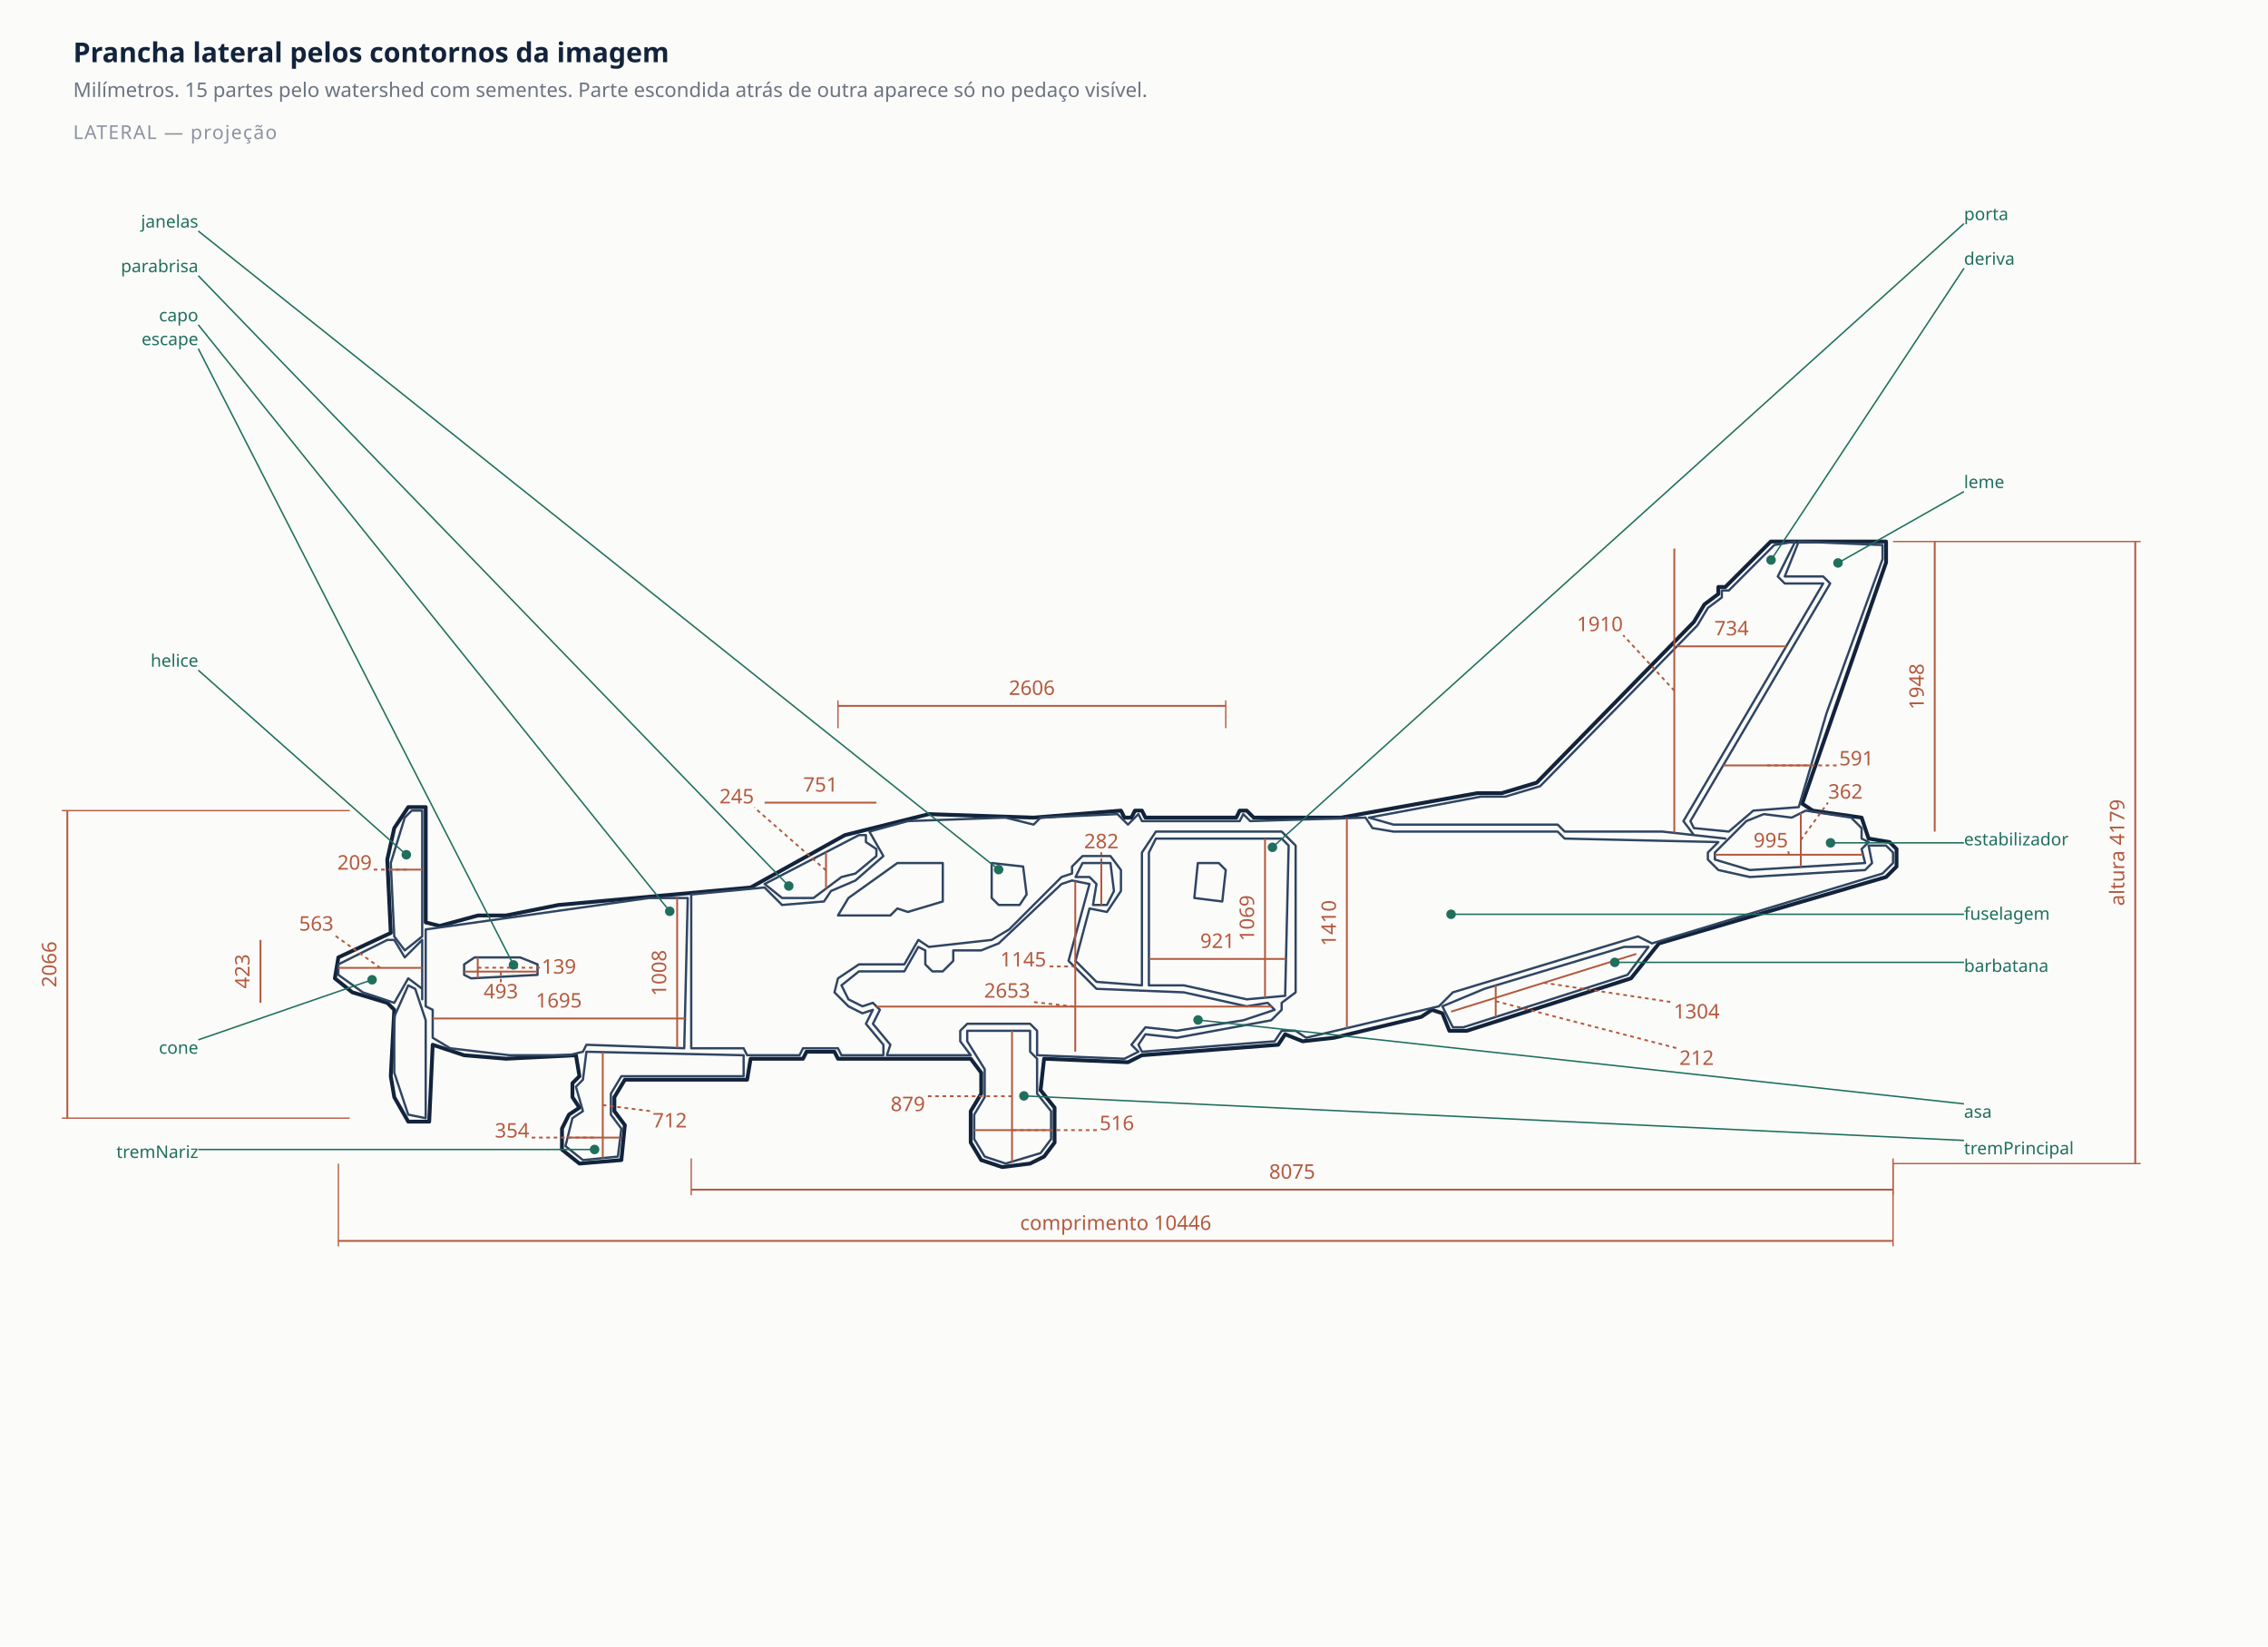
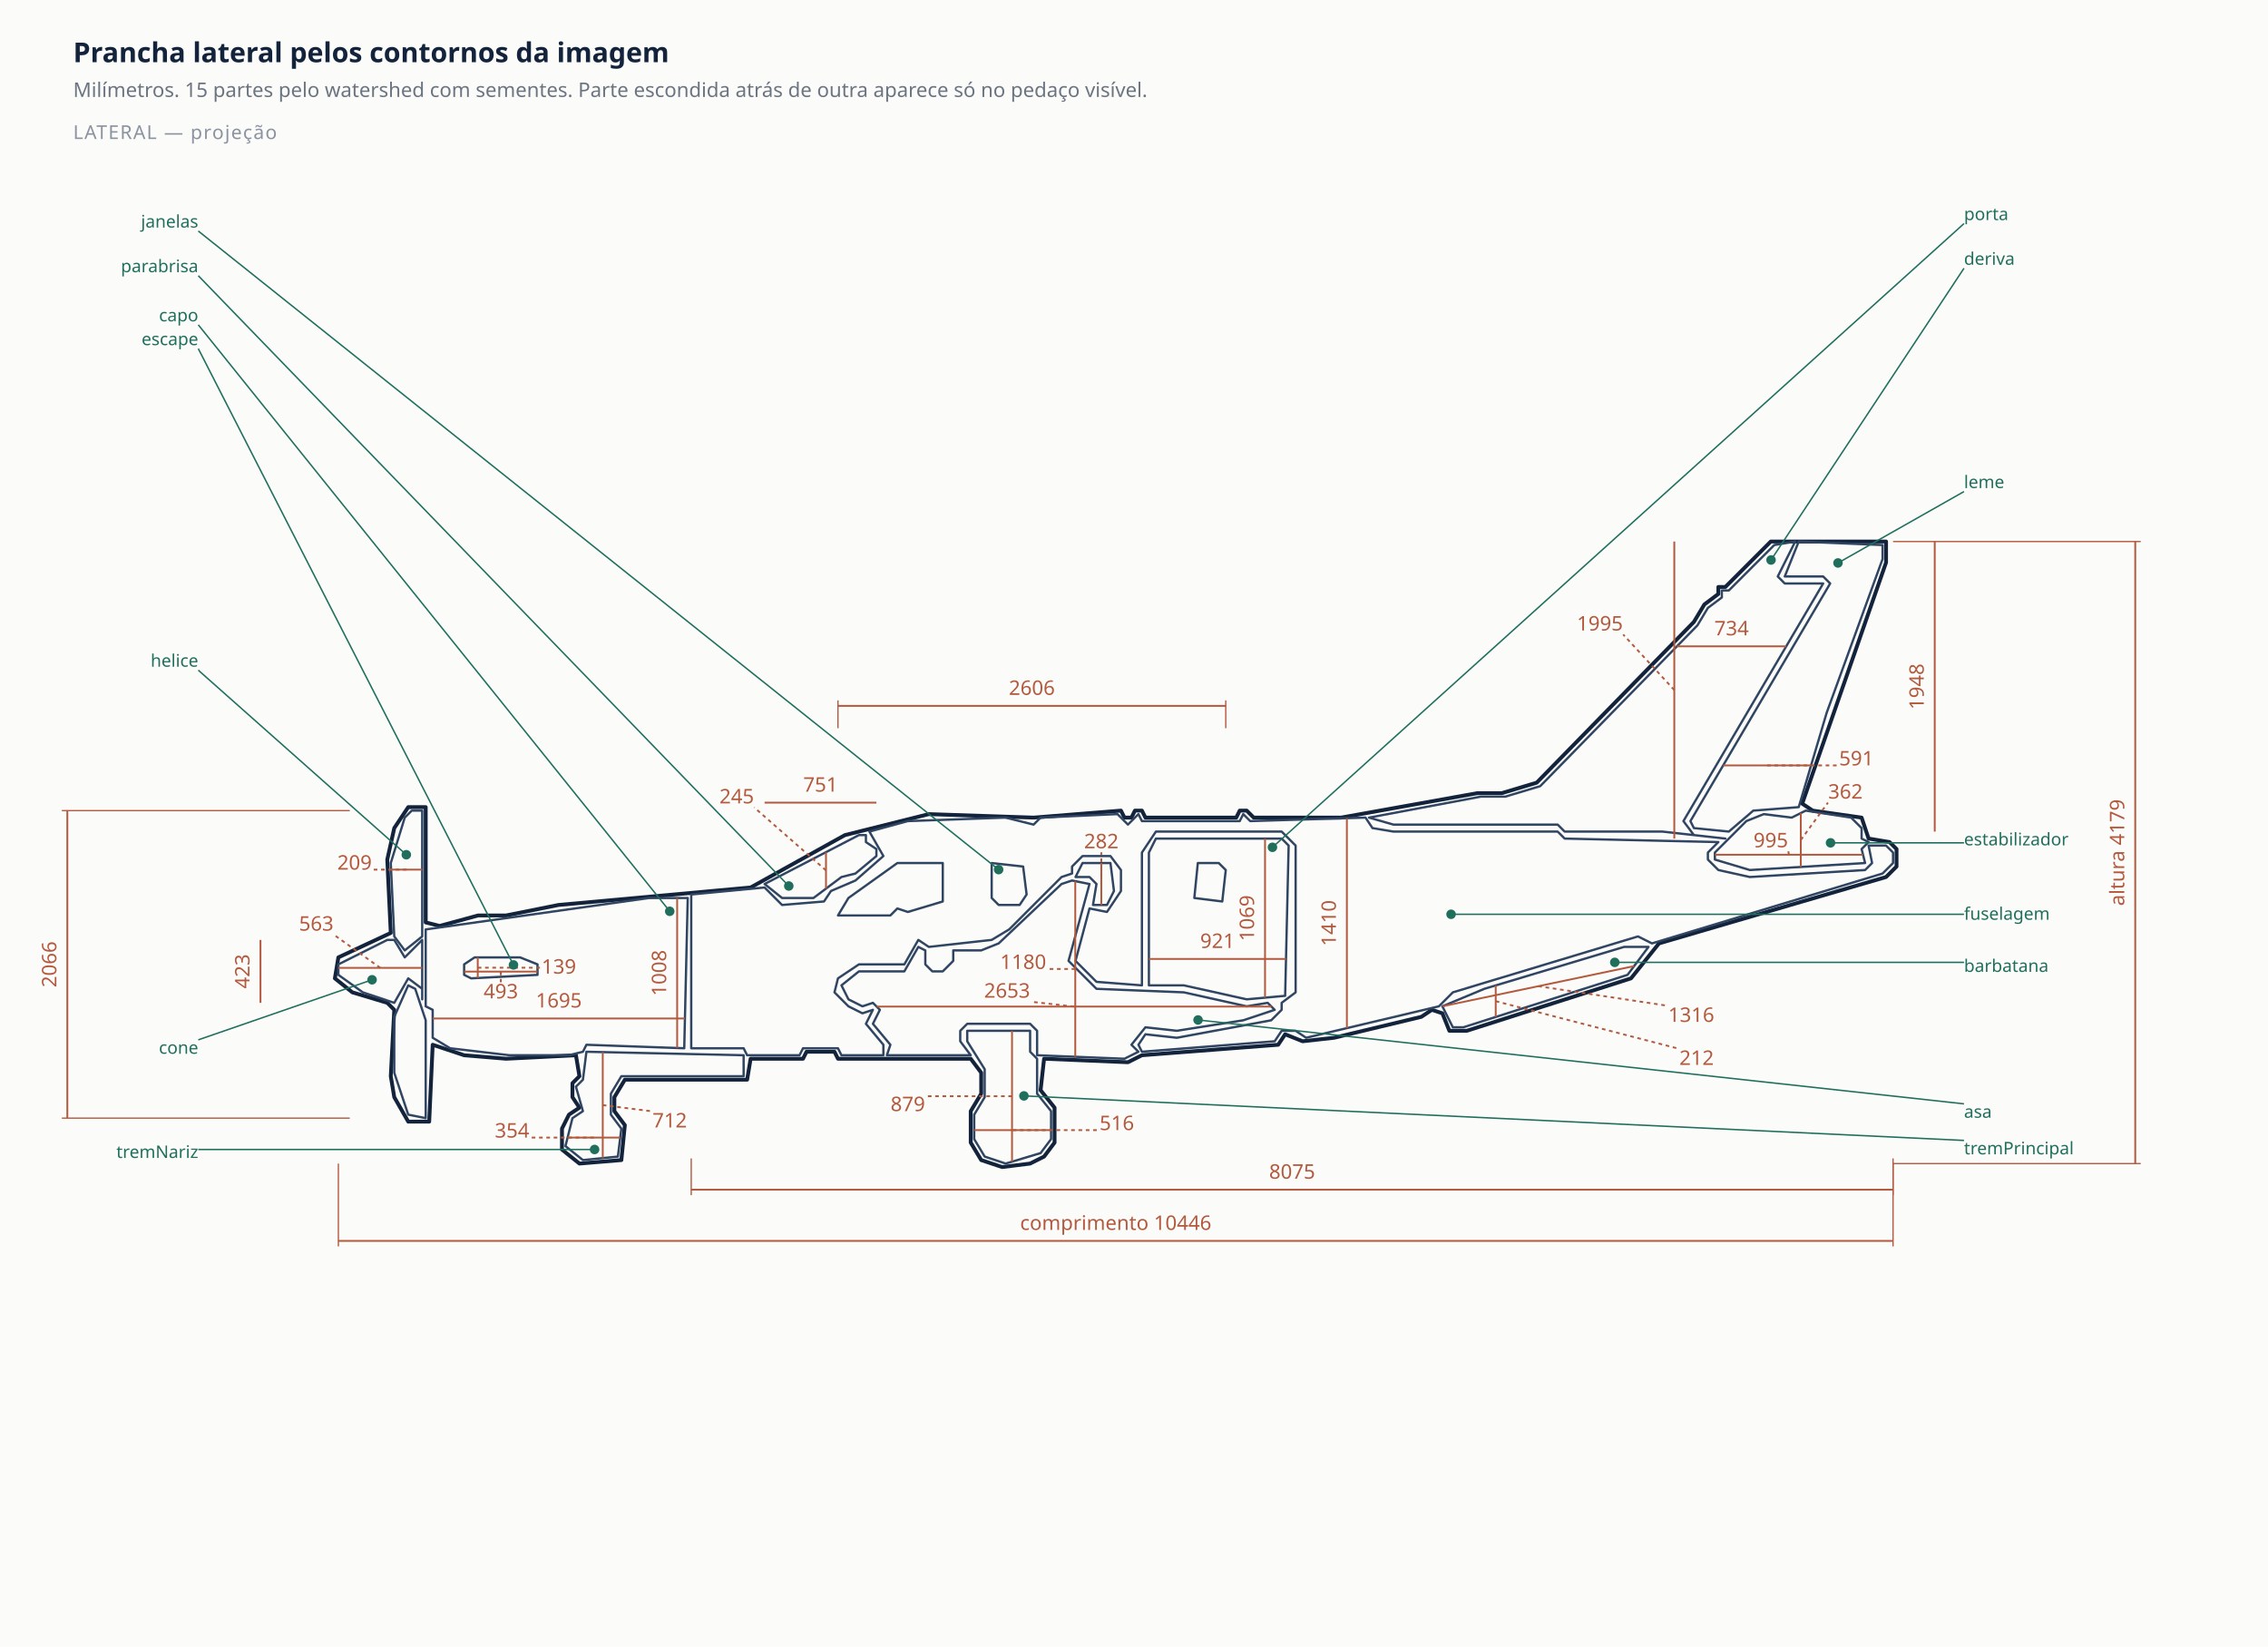
<svg xmlns="http://www.w3.org/2000/svg" viewBox="0 0 1240 900" width="1240" height="900" font-family="ui-sans-serif, system-ui, sans-serif">
  <rect width="1240" height="900" fill="#fbfbfa" />
  <style>
  .contorno{fill:none;stroke:#12233b;stroke-width:2.1;stroke-linejoin:round;stroke-linecap:round}
  .painel{fill:none;stroke:#2f4562;stroke-width:1.25;stroke-linejoin:round;stroke-linecap:round}
  .vidro{fill:none;stroke:#3d6b86;stroke-width:1.35;stroke-linejoin:round}
  .cromo{fill:none;stroke:#8a94a2;stroke-width:1.4;stroke-linejoin:round}
  .roda{fill:none;stroke:#8a94a2;stroke-width:1.6}
  .aro{fill:none;stroke:#c0c6cf;stroke-width:1.1}
  .eixo{fill:none;stroke:#c8ccd2;stroke-width:1;stroke-dasharray:9 4 2 4}
  .carater{fill:none;stroke:#b3593d;stroke-width:1.7;stroke-dasharray:6 3}
  .cota{stroke:#b3593d;stroke-width:1;fill:none}
  .ext{stroke:#b3593d;stroke-width:0.7;fill:none}
  .cotat{fill:#b3593d;font-size:11px}
  .lm{fill:#1f6f5c}
  .lmt{fill:#1f6f5c;font-size:9.5px}
  .tit{fill:#12233b;font-size:15px;font-weight:600}
  .sub{fill:#6b7481;font-size:11px}
  .rot{fill:#8b93a0;font-size:10.5px;letter-spacing:.06em}
</style>
  <text x="40" y="34" class="tit">Prancha lateral pelos contornos da imagem</text>
  <text x="40" y="53" class="sub">Milímetros. 15 partes pelo watershed com sementes. Parte escondida atrás de outra aparece só no pedaço visível.</text>
  <text x="40" y="76" class="rot">LATERAL — projeção</text>
  <path class="contorno" d="M 1031.18 296 L 968.15 296 L 943.32 320.83 L 939.49 320.83 L 939.49 324.65 L 931.85 330.38 L 926.12 339.93 L 840.17 427.8 L 821.07 433.53 L 807.7 433.53 L 733.2 446.9 L 685.45 446.9 L 681.63 443.08 L 677.81 443.08 L 675.9 446.9 L 626.24 446.9 L 624.33 443.08 L 620.51 443.08 L 618.6 446.9 L 614.78 446.9 L 612.87 443.08 L 565.11 446.9 L 507.81 444.99 L 461.97 456.45 L 410.39 485.1 L 305.34 494.65 L 276.68 500.38 L 261.4 500.38 L 240.39 506.11 L 232.75 504.2 L 232.75 441.17 L 223.2 441.17 L 215.56 452.63 L 211.74 469.82 L 213.65 509.93 L 185 523.3 L 183.09 534.76 L 192.64 542.41 L 211.74 548.14 L 215.56 551.96 L 213.65 588.25 L 215.56 599.71 L 223.2 613.08 L 234.66 613.08 L 236.57 571.06 L 253.76 576.79 L 276.68 578.7 L 314.89 576.79 L 316.8 588.25 L 312.98 592.07 L 312.98 599.71 L 316.8 605.44 L 311.07 609.26 L 307.25 616.9 L 307.25 628.36 L 316.8 636 L 339.72 634.09 L 341.63 614.99 L 335.9 607.35 L 335.9 599.71 L 341.63 590.16 L 408.48 590.16 L 410.39 578.7 L 439.04 578.7 L 440.95 574.88 L 456.24 574.88 L 458.15 578.7 L 530.73 578.7 L 536.46 586.34 L 536.46 597.8 L 530.73 607.35 L 530.73 624.54 L 536.46 634.09 L 547.92 637.91 L 563.2 636 L 570.84 632.18 L 576.57 624.54 L 576.57 605.44 L 568.93 595.89 L 570.84 578.7 L 616.69 580.61 L 624.33 576.79 L 698.82 571.06 L 702.64 565.33 L 712.19 569.15 L 729.38 567.24 L 777.13 555.78 L 782.86 551.96 L 788.6 553.87 L 792.42 563.42 L 801.97 563.42 L 891.74 534.76 L 907.02 515.66 L 1031.18 479.37 L 1036.91 473.64 L 1036.91 464.09 L 1033.09 460.27 L 1021.63 458.36 L 1017.81 446.9 L 991.07 443.08 L 985.34 439.26 L 1031.18 307.46 L 1031.18 296" />
  <path class="painel" d="M 696.91 551.96 L 693.09 548.14 L 681.63 550.05 L 647.25 542.41 L 599.49 540.49 L 584.21 525.21 L 595.67 483.19 L 586.12 481.28 L 580.39 483.19 L 546.01 515.66 L 536.46 519.48 L 521.18 519.48 L 521.18 525.21 L 515.45 530.94 L 509.72 530.94 L 505.9 527.12 L 505.9 519.48 L 502.08 517.57 L 494.44 530.94 L 469.61 530.94 L 460.06 538.59 L 463.88 546.23 L 471.52 550.05 L 477.25 548.14 L 481.07 551.96 L 477.25 559.6 L 486.8 571.06 L 484.89 576.79 L 530.73 576.79 L 525 569.15 L 525 563.42 L 528.82 559.6 L 563.2 559.6 L 567.02 563.42 L 567.02 576.79 L 614.78 578.7 L 622.42 574.88 L 618.6 571.06 L 626.24 561.51 L 643.43 563.42 L 679.72 557.69 L 696.91 551.96" />
  <path class="painel" d="M 901.29 517.57 L 887.92 517.57 L 811.52 540.49 L 788.6 550.05 L 794.33 561.51 L 800.06 561.51 L 889.83 532.85 L 901.29 517.57" />
  <path class="painel" d="M 376.01 490.83 L 355 490.83 L 232.75 508.02 L 232.75 550.05 L 236.57 551.96 L 236.57 567.24 L 246.12 572.97 L 278.6 576.79 L 311.07 576.79 L 318.71 574.88 L 320.62 571.06 L 374.1 572.97 L 376.01 490.83" />
  <path class="painel" d="M 185 527.12 L 185 532.85 L 198.37 542.41 L 215.56 548.14 L 223.2 534.76 L 230.84 540.49 L 230.84 546.23 L 230.84 513.75 L 221.29 523.3 L 215.56 513.75 L 211.74 513.75 L 185 527.12" />
  <path class="painel" d="M 996.8 318.92 L 975.79 318.92 L 971.97 315.1 L 981.52 296 L 970.06 297.91 L 945.22 322.74 L 941.4 322.74 L 941.4 326.56 L 933.76 332.29 L 928.03 341.84 L 842.08 429.71 L 822.98 435.44 L 809.61 435.44 L 748.48 446.9 L 761.85 450.72 L 851.63 450.72 L 855.45 454.54 L 908.93 454.54 L 943.32 458.36 L 926.12 456.45 L 920.39 448.81 L 996.8 318.92" />
  <path class="painel" d="M 253.76 527.12 L 253.76 532.85 L 257.58 534.76 L 293.88 532.85 L 293.88 527.12 L 284.33 523.3 L 259.49 523.3 L 253.76 527.12" />
  <path class="painel" d="M 1021.63 460.27 L 1017.81 458.36 L 1017.81 452.63 L 1012.08 446.9 L 987.25 443.08 L 979.61 446.9 L 964.33 444.99 L 954.78 448.81 L 937.58 466 L 937.58 469.82 L 956.69 475.55 L 1019.72 471.73 L 1017.81 464.09 L 1021.63 460.27" />
  <path class="painel" d="M 377.92 572.97 L 406.57 572.97 L 408.48 576.79 L 437.13 576.79 L 439.04 572.97 L 458.15 572.97 L 460.06 576.79 L 482.98 576.79 L 482.98 571.06 L 473.43 559.6 L 477.25 551.96 L 471.52 553.87 L 463.88 550.05 L 456.24 542.41 L 458.15 534.76 L 469.61 527.12 L 494.44 527.12 L 502.08 513.75 L 507.81 517.57 L 542.19 513.75 L 551.74 508.02 L 580.39 479.37 L 586.12 477.46 L 586.12 473.64 L 591.85 467.91 L 607.13 467.91 L 612.87 475.55 L 612.87 487.01 L 605.22 498.47 L 595.67 496.56 L 588.03 525.21 L 599.49 536.67 L 624.33 538.59 L 624.33 466 L 631.97 454.54 L 700.73 454.54 L 708.37 462.18 L 708.37 542.41 L 700.73 548.14 L 700.73 551.96 L 695 557.69 L 643.43 567.24 L 626.24 565.33 L 622.42 571.06 L 624.33 574.88 L 696.91 569.15 L 700.73 563.42 L 708.37 563.42 L 714.1 567.24 L 786.69 550.05 L 794.33 542.41 L 895.56 511.84 L 903.2 515.66 L 1029.27 477.46 L 1035 471.73 L 1035 466 L 1031.18 462.18 L 1021.63 462.18 L 1023.54 471.73 L 1019.72 475.55 L 956.69 479.37 L 939.49 475.55 L 933.76 469.82 L 933.76 466 L 939.49 460.27 L 855.45 458.36 L 851.63 454.54 L 761.85 454.54 L 750.39 452.63 L 746.57 446.9 L 683.54 448.81 L 679.72 444.99 L 677.81 448.81 L 624.33 448.81 L 622.42 444.99 L 616.69 450.72 L 610.95 444.99 L 568.93 446.9 L 565.11 450.72 L 549.83 446.9 L 496.35 448.81 L 475.34 454.54 L 482.98 467.91 L 467.7 481.28 L 454.33 487.01 L 450.51 492.74 L 427.58 494.65 L 418.03 485.1 L 377.92 488.92 L 377.92 572.97" />
  <path class="painel" d="M 230.84 443.08 L 225.11 443.08 L 221.29 446.9 L 213.65 471.73 L 215.56 511.84 L 221.29 519.48 L 230.84 511.84 L 230.84 443.08" />
  <path class="painel" d="M 223.2 538.59 L 215.56 555.78 L 215.56 586.34 L 223.2 609.26 L 232.75 611.17 L 232.75 557.69 L 227.02 540.49 L 223.2 538.59" />
  <path class="painel" d="M 515.45 471.73 L 490.62 471.73 L 463.88 490.83 L 458.15 500.38 L 486.8 500.38 L 490.62 496.56 L 496.35 498.47 L 515.45 492.74 L 515.45 471.73" />
  <path class="painel" d="M 542.19 471.73 L 542.19 490.83 L 546.01 494.65 L 557.47 494.65 L 561.29 488.92 L 559.38 473.64 L 542.19 471.73" />
  <path class="painel" d="M 654.89 471.73 L 652.98 490.83 L 668.26 492.74 L 670.17 475.55 L 666.35 471.73 L 654.89 471.73" />
  <path class="painel" d="M 591.85 471.73 L 588.03 479.37 L 595.67 479.37 L 599.49 483.19 L 597.58 494.65 L 605.22 494.65 L 609.05 487.01 L 607.13 471.73 L 591.85 471.73" />
  <path class="painel" d="M 1029.27 297.91 L 983.43 296 L 975.79 315.1 L 996.8 315.1 L 1000.62 318.92 L 924.21 448.81 L 926.12 452.63 L 945.22 454.54 L 958.6 443.08 L 983.43 441.17 L 998.71 389.6 L 1029.27 305.55 L 1029.27 297.91" />
  <path class="painel" d="M 479.16 464.09 L 473.43 460.27 L 473.43 456.45 L 469.61 456.45 L 418.03 483.19 L 427.58 490.83 L 444.77 490.83 L 460.06 479.37 L 467.7 477.46 L 479.16 467.91 L 479.16 464.09" />
  <path class="painel" d="M 631.97 458.36 L 628.15 466 L 628.15 538.59 L 647.25 538.59 L 681.63 546.23 L 702.64 544.31 L 704.55 462.18 L 700.73 458.36 L 631.97 458.36" />
  <path class="painel" d="M 309.16 626.45 L 318.71 634.09 L 337.81 632.18 L 339.72 616.9 L 333.99 609.26 L 333.99 597.8 L 339.72 588.25 L 406.57 588.25 L 406.57 576.79 L 320.62 574.88 L 318.71 590.16 L 314.89 593.98 L 318.71 607.35 L 312.98 611.17 L 309.16 626.45" />
  <path class="painel" d="M 528.82 563.42 L 528.82 569.15 L 538.37 584.43 L 538.37 599.71 L 532.64 609.26 L 532.64 622.63 L 538.37 632.18 L 549.83 636 L 568.93 630.27 L 574.66 622.63 L 574.66 607.35 L 567.02 597.8 L 567.02 578.7 L 563.2 574.88 L 563.2 563.42 L 528.82 563.42" />
  <path class="cota" d="M 185 678.27 L 1035 678.27" />
  <path class="ext" d="M 185 636 L 185 681.27" />
  <path class="ext" d="M 1035 636 L 1035 681.27" />
  <text x="610" y="672.27" class="cotat" text-anchor="middle">comprimento 10446</text>
  <path class="cota" d="M 1167.42 636 L 1167.42 296" />
  <path class="ext" d="M 1035 636 L 1170.42 636" />
  <path class="ext" d="M 1035 296 L 1170.42 296" />
  <text x="1161.42" y="466" class="cotat" text-anchor="middle" transform="rotate(-90 1161.42 466)">altura 4179</text>
  <path class="cota" d="M 213.82 475.33 L 230.84 475.33" />
  <text x="193.85" y="475.33" class="cotat" text-anchor="middle">209</text>
  <path class="cota" stroke-dasharray="2 2" d="M 222.33 475.33 L 203.42 475.33" />
  <path class="cota" d="M 36.82 611.17 L 36.82 443.08" />
  <path class="ext" d="M 191.23 611.17 L 33.82 611.17" />
  <path class="ext" d="M 191.23 443.08 L 33.82 443.08" />
  <text x="30.82" y="527.12" class="cotat" text-anchor="middle" transform="rotate(-90 30.82 527.12)">2066</text>
  <path class="cota" d="M 185 529.03 L 230.84 529.03" />
  <text x="172.93" y="508.69" class="cotat" text-anchor="middle">563</text>
  <path class="cota" stroke-dasharray="2 2" d="M 207.92 529.03 L 182.5 510.89" />
  <path class="cota" d="M 142.41 548.14 L 142.41 513.75" />
  <text x="136.41" y="530.94" class="cotat" text-anchor="middle" transform="rotate(-90 136.41 530.94)">423</text>
  <path class="cota" d="M 236.57 556.7 L 374.48 556.7" />
  <text x="305.53" y="550.7" class="cotat" text-anchor="middle">1695</text>
  <path class="cota" d="M 370.23 572.83 L 370.23 490.83" />
  <text x="364.23" y="531.83" class="cotat" text-anchor="middle" transform="rotate(-90 364.23 531.83)">1008</text>
  <path class="cota" d="M 253.76 531.07 L 293.88 531.07" />
  <text x="273.82" y="545.71" class="cotat" text-anchor="middle">493</text>
  <path class="cota" stroke-dasharray="2 2" d="M 273.82 531.07 L 273.82 536.91" />
  <path class="cota" d="M 261.2 534.57 L 261.2 523.3" />
  <text x="305.55" y="532.19" class="cotat" text-anchor="middle">139</text>
  <path class="cota" stroke-dasharray="2 2" d="M 261.2 528.94 L 295.98 528.94" />
  <path class="cota" d="M 418.03 438.72 L 479.16 438.72" />
  <text x="448.6" y="432.72" class="cotat" text-anchor="middle">751</text>
  <path class="cota" d="M 451.6 485.71 L 451.6 465.79" />
  <text x="402.78" y="439.13" class="cotat" text-anchor="middle">245</text>
  <path class="cota" stroke-dasharray="2 2" d="M 451.6 475.75 L 412.35 441.33" />
  <path class="cota" d="M 458.15 385.83 L 670.17 385.83" />
  <path class="ext" d="M 458.15 398.03 L 458.15 382.83" />
  <path class="ext" d="M 670.17 398.03 L 670.17 382.83" />
  <text x="564.16" y="379.83" class="cotat" text-anchor="middle">2606</text>
  <path class="cota" d="M 602.13 494.65 L 602.13 471.73" />
  <text x="602.13" y="463.66" class="cotat" text-anchor="middle">282</text>
  <path class="cota" stroke-dasharray="2 2" d="M 602.13 483.19 L 602.13 465.86" />
  <path class="cota" d="M 628.15 524.15 L 703.11 524.15" />
  <text x="665.63" y="518.15" class="cotat" text-anchor="middle">921</text>
  <path class="cota" d="M 691.64 545.32 L 691.64 458.36" />
  <text x="685.64" y="501.84" class="cotat" text-anchor="middle" transform="rotate(-90 685.64 501.84)">1069</text>
  <path class="cota" d="M 377.92 650.27 L 1035 650.27" />
  <path class="ext" d="M 377.92 633.18 L 377.92 653.27" />
  <path class="ext" d="M 1035 633.18 L 1035 653.27" />
  <text x="706.46" y="644.27" class="cotat" text-anchor="middle">8075</text>
  <path class="cota" d="M 736.39 561.96 L 736.39 447.21" />
  <text x="730.39" y="504.58" class="cotat" text-anchor="middle" transform="rotate(-90 730.39 504.58)">1410</text>
  <path class="cota" d="M 479.3 550.19 L 695.14 550.19" />
  <text x="550.61" y="545.31" class="cotat" text-anchor="middle">2653</text>
  <path class="cota" stroke-dasharray="2 2" d="M 587.22 550.19 L 563.37 547.51" />
-   <path class="cota" d="M 587.89 574.84 L 587.89 481.68" />
-   <text x="559.41" y="528.26" class="cotat" text-anchor="middle">1145</text>
-   <path class="cota" stroke-dasharray="2 2" d="M 587.89 528.26 L 572.17 528.26" />
-   <path class="cota" d="M 793.35 552.96 L 894.65 521.39" />
-   <text x="927.64" y="556.7" class="cotat" text-anchor="middle">1304</text>
-   <path class="cota" stroke-dasharray="2 2" d="M 844 537.17 L 914.88 547.9" />
+   <path class="cota" d="M 587.89 577.62 L 587.89 481.64" />
+   <text x="559.41" y="529.63" class="cotat" text-anchor="middle">1180</text>
+   <path class="cota" stroke-dasharray="2 2" d="M 587.89 529.63 L 572.17 529.63" />
+   <path class="cota" d="M 788.63 550.03 L 893.43 528.06" />
+   <text x="924.67" y="558.57" class="cotat" text-anchor="middle">1316</text>
+   <path class="cota" stroke-dasharray="2 2" d="M 841.03 539.04 L 911.91 549.77" />
  <path class="cota" d="M 817.76 555.86 L 817.76 538.62" />
  <text x="927.6" y="582.07" class="cotat" text-anchor="middle">212</text>
  <path class="cota" stroke-dasharray="2 2" d="M 817.76 547.24 L 918.03 573.27" />
  <path class="cota" d="M 937.58 467.19 L 1018.59 467.19" />
  <text x="968.16" y="463.13" class="cotat" text-anchor="middle">995</text>
  <path class="cota" stroke-dasharray="2 2" d="M 978.08 467.19 L 977.73 465.33" />
  <path class="cota" d="M 984.56 473.86 L 984.56 444.42" />
  <text x="1008.97" y="436.52" class="cotat" text-anchor="middle">362</text>
  <path class="cota" stroke-dasharray="2 2" d="M 984.56 459.14 L 999.4 438.72" />
  <path class="cota" d="M 916.85 353.28 L 976.59 353.28" />
  <text x="946.72" y="347.28" class="cotat" text-anchor="middle">734</text>
-   <path class="cota" d="M 915.4 455.23 L 915.4 299.82" />
-   <text x="874.71" y="344.98" class="cotat" text-anchor="middle">1910</text>
-   <path class="cota" stroke-dasharray="2 2" d="M 915.4 377.53 L 887.47 347.18" />
+   <path class="cota" d="M 915.4 458.36 L 915.4 296" />
+   <text x="874.71" y="344.63" class="cotat" text-anchor="middle">1995</text>
+   <path class="cota" stroke-dasharray="2 2" d="M 915.4 377.18 L 887.47 346.83" />
  <path class="cota" d="M 942.12 418.37 L 990.18 418.37" />
  <text x="1014.97" y="418.37" class="cotat" text-anchor="middle">591</text>
  <path class="cota" stroke-dasharray="2 2" d="M 966.15 418.37 L 1005.4 418.37" />
  <path class="cota" d="M 1057.79 454.54 L 1057.79 296" />
  <text x="1051.79" y="375.27" class="cotat" text-anchor="middle" transform="rotate(-90 1051.79 375.27)">1948</text>
  <path class="cota" d="M 310.32 621.79 L 339.11 621.79" />
  <text x="279.96" y="621.79" class="cotat" text-anchor="middle">354</text>
  <path class="cota" stroke-dasharray="2 2" d="M 324.71 621.79 L 289.53 621.79" />
  <path class="cota" d="M 329.55 633.01 L 329.55 575.08" />
  <text x="366.17" y="616.25" class="cotat" text-anchor="middle">712</text>
  <path class="cota" stroke-dasharray="2 2" d="M 329.55 604.04 L 356.6 607.45" />
  <path class="cota" d="M 532.64 617.72 L 574.66 617.72" />
  <text x="610.61" y="617.72" class="cotat" text-anchor="middle">516</text>
  <path class="cota" stroke-dasharray="2 2" d="M 553.65 617.72 L 601.04 617.72" />
  <path class="cota" d="M 553.31 634.96 L 553.31 563.42" />
  <text x="496.35" y="607.32" class="cotat" text-anchor="middle">879</text>
  <path class="cota" stroke-dasharray="2 2" d="M 553.31 599.19 L 505.92 599.19" />
  <circle class="lm" cx="655.02" cy="557.51" r="2.6" />
  <text class="lmt" x="1073.79" y="610.96">asa</text>
  <path class="lm" stroke="#1f6f5c" stroke-width="0.8" fill="none" d="M 655.02 557.51 L 1073.79 603.36" />
  <circle class="lm" cx="882.85" cy="526.02" r="2.6" />
  <text class="lmt" x="1073.79" y="531.22">barbatana</text>
  <path class="lm" stroke="#1f6f5c" stroke-width="0.8" fill="none" d="M 882.85 526.02 L 1073.79 526.02" />
  <circle class="lm" cx="366.17" cy="498.11" r="2.6" />
  <text class="lmt" x="108.41" y="175.64" text-anchor="end">capo</text>
  <path class="lm" stroke="#1f6f5c" stroke-width="0.8" fill="none" d="M 366.17 498.11 L 108.41 177.54" />
  <circle class="lm" cx="203.43" cy="535.54" r="2.6" />
  <text class="lmt" x="108.41" y="575.97" text-anchor="end">cone</text>
  <path class="lm" stroke="#1f6f5c" stroke-width="0.8" fill="none" d="M 203.43 535.54 L 108.41 568.37" />
  <circle class="lm" cx="968.29" cy="306.09" r="2.6" />
  <text class="lmt" x="1073.79" y="144.72">deriva</text>
  <path class="lm" stroke="#1f6f5c" stroke-width="0.8" fill="none" d="M 968.29 306.09 L 1073.79 146.62" />
  <circle class="lm" cx="280.73" cy="527.41" r="2.6" />
  <text class="lmt" x="108.41" y="188.66" text-anchor="end">escape</text>
  <path class="lm" stroke="#1f6f5c" stroke-width="0.8" fill="none" d="M 280.73 527.41 L 108.41 190.56" />
  <circle class="lm" cx="1000.83" cy="460.69" r="2.6" />
  <text class="lmt" x="1073.79" y="462.06">estabilizador</text>
  <path class="lm" stroke="#1f6f5c" stroke-width="0.8" fill="none" d="M 1000.83 460.69 L 1073.79 460.69" />
  <circle class="lm" cx="793.35" cy="499.74" r="2.6" />
  <text class="lmt" x="1073.79" y="502.74">fuselagem</text>
  <path class="lm" stroke="#1f6f5c" stroke-width="0.8" fill="none" d="M 793.35 499.74 L 1073.79 499.74" />
  <circle class="lm" cx="222.15" cy="467.19" r="2.6" />
  <text class="lmt" x="108.41" y="364.42" text-anchor="end">helice</text>
  <path class="lm" stroke="#1f6f5c" stroke-width="0.8" fill="none" d="M 222.15 467.19 L 108.41 366.32" />
  <circle class="lm" cx="545.99" cy="475.33" r="2.6" />
  <text class="lmt" x="108.41" y="124.38" text-anchor="end">janelas</text>
  <path class="lm" stroke="#1f6f5c" stroke-width="0.8" fill="none" d="M 545.99 475.33 L 108.41 126.28" />
  <circle class="lm" cx="1004.9" cy="307.71" r="2.6" />
  <text class="lmt" x="1073.79" y="266.78">leme</text>
  <path class="lm" stroke="#1f6f5c" stroke-width="0.8" fill="none" d="M 1004.9 307.71 L 1073.79 268.68" />
  <circle class="lm" cx="431.26" cy="484.28" r="2.6" />
  <text class="lmt" x="108.41" y="148.79" text-anchor="end">parabrisa</text>
  <path class="lm" stroke="#1f6f5c" stroke-width="0.8" fill="none" d="M 431.26 484.28 L 108.41 150.69" />
  <circle class="lm" cx="695.7" cy="463.13" r="2.6" />
  <text class="lmt" x="1073.79" y="120.31">porta</text>
  <path class="lm" stroke="#1f6f5c" stroke-width="0.8" fill="none" d="M 695.7 463.13 L 1073.79 122.21" />
  <circle class="lm" cx="325.08" cy="628.3" r="2.6" />
  <text class="lmt" x="108.41" y="632.93" text-anchor="end">tremNariz</text>
  <path class="lm" stroke="#1f6f5c" stroke-width="0.8" fill="none" d="M 325.08 628.3 L 108.41 628.3" />
  <circle class="lm" cx="559.82" cy="599.01" r="2.6" />
  <text class="lmt" x="1073.79" y="630.96">tremPrincipal</text>
  <path class="lm" stroke="#1f6f5c" stroke-width="0.8" fill="none" d="M 559.82 599.01 L 1073.79 623.36" />
</svg>
